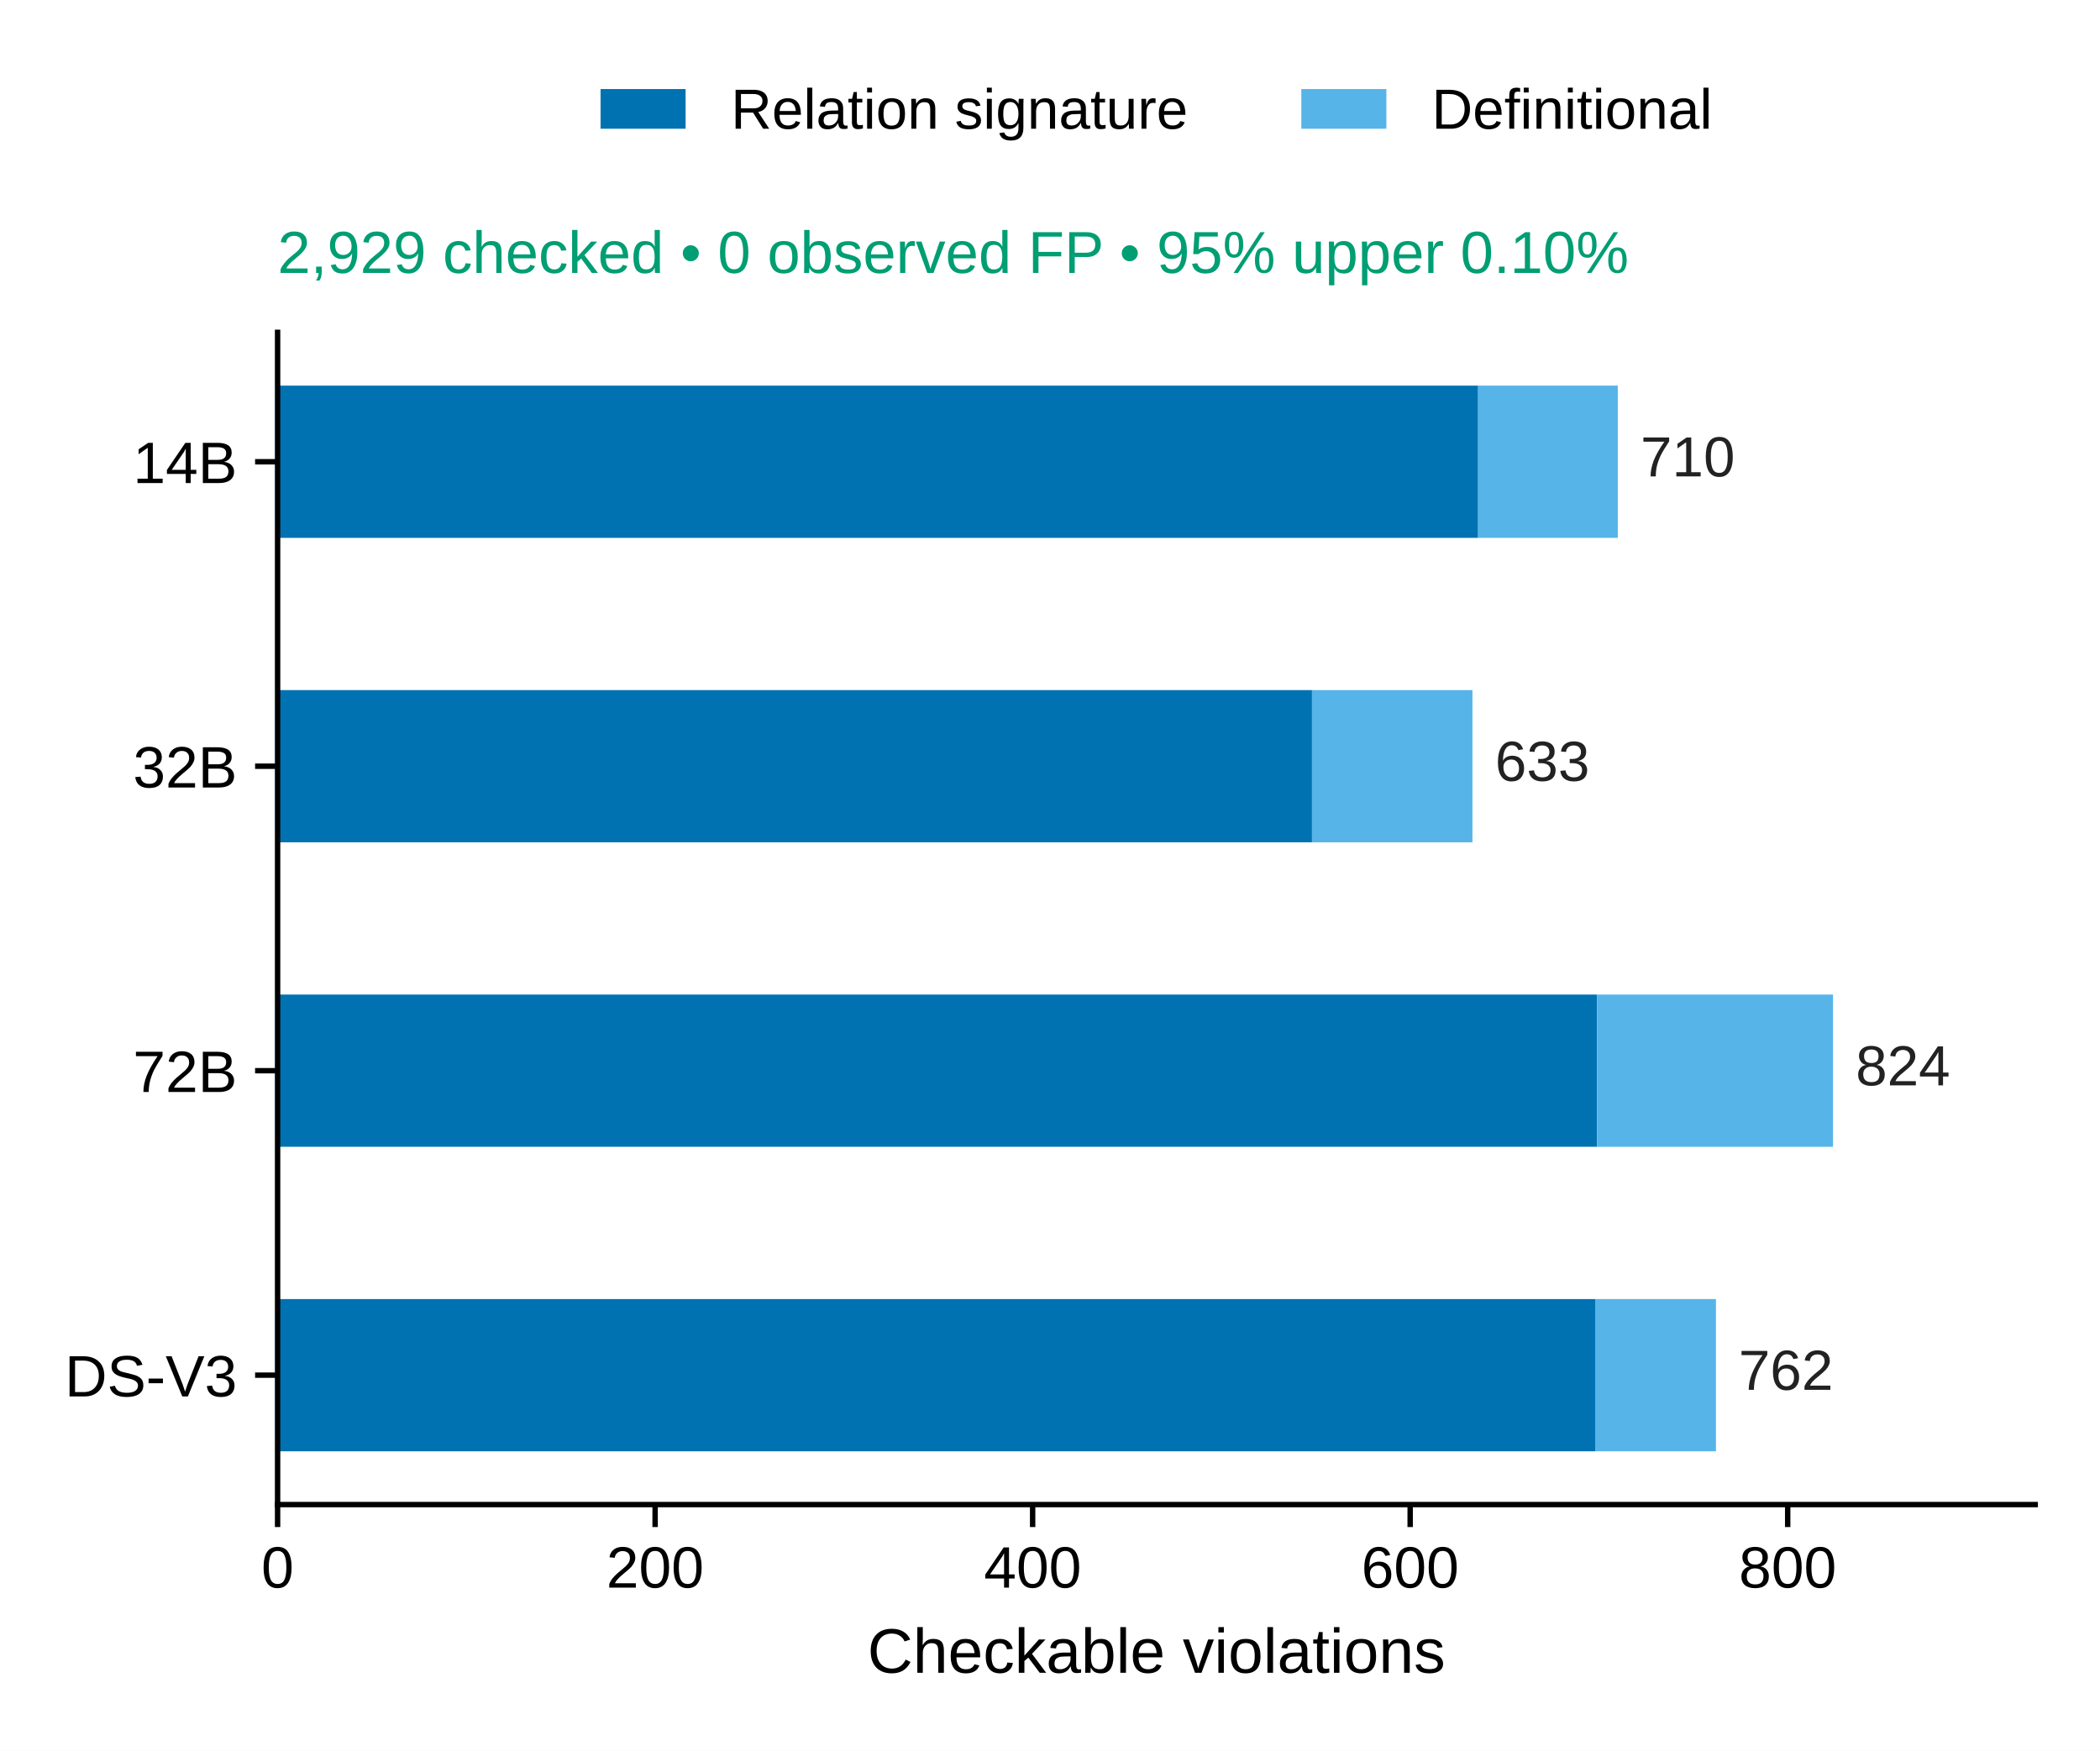
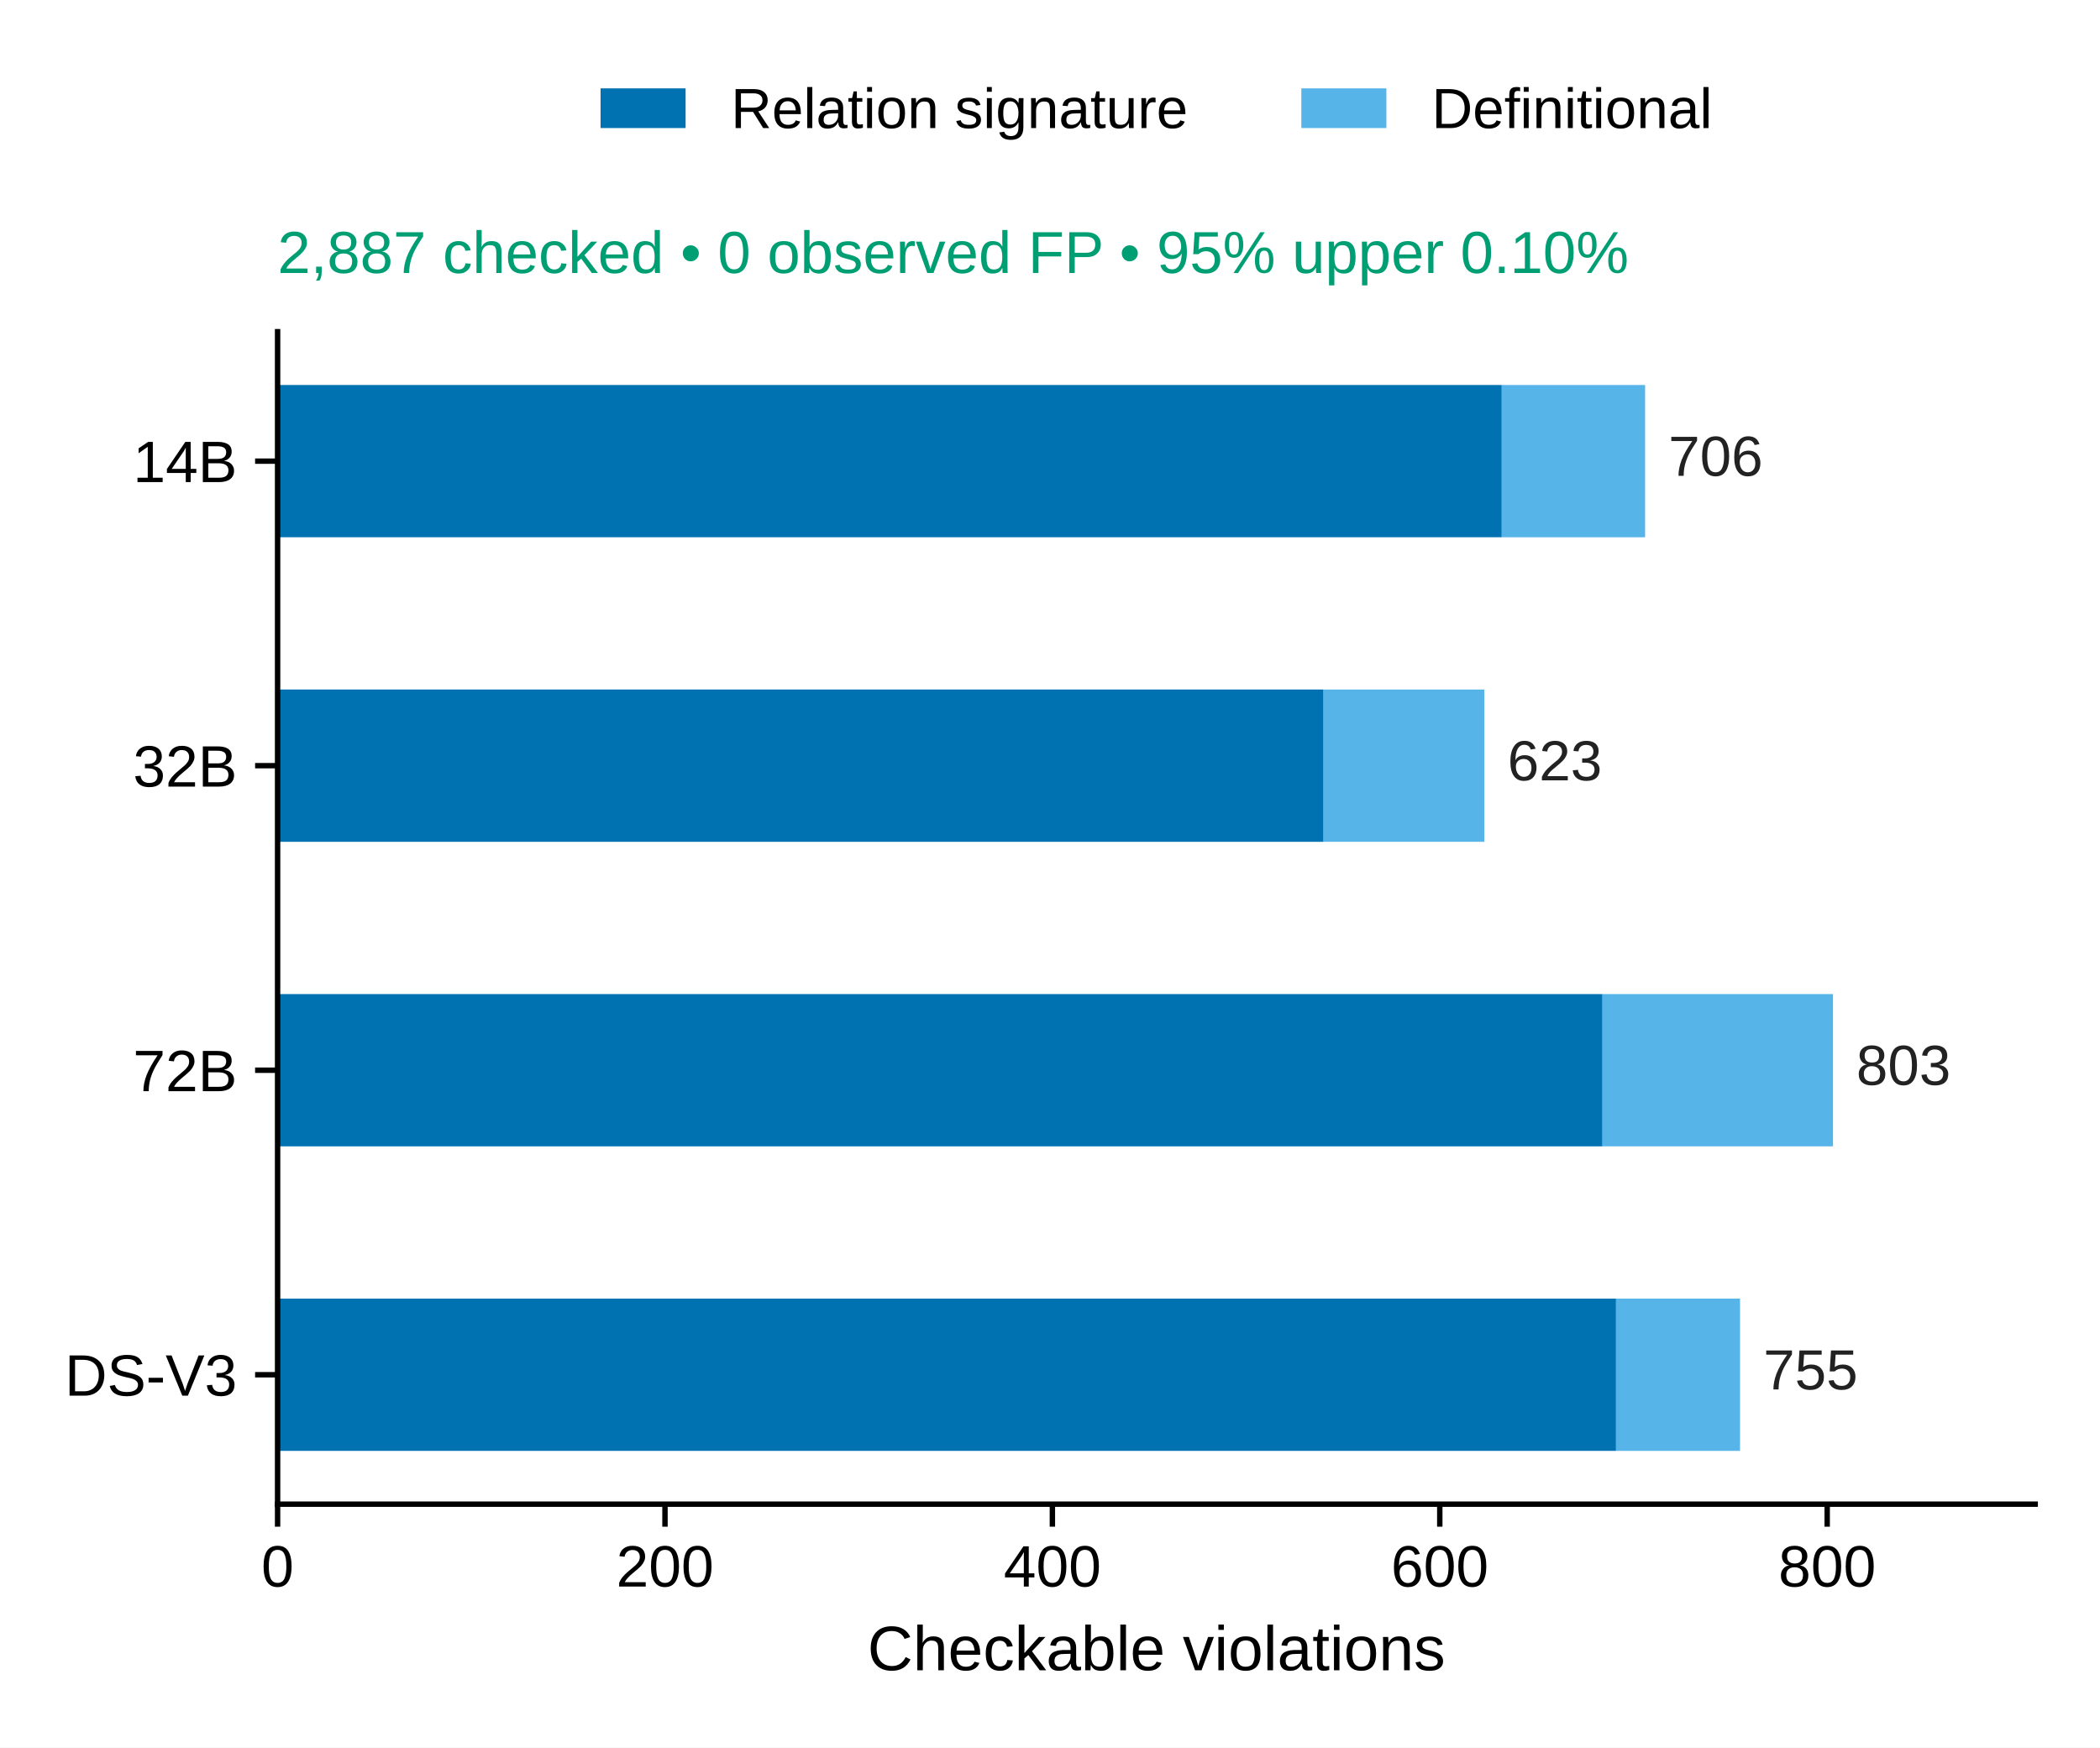
- <svg xmlns="http://www.w3.org/2000/svg" xmlns:xlink="http://www.w3.org/1999/xlink" width="233.345pt" height="194.59pt" viewBox="0 0 233.345 194.59" version="1.1">
+ <svg xmlns="http://www.w3.org/2000/svg" xmlns:xlink="http://www.w3.org/1999/xlink" width="233.345pt" height="194.19pt" viewBox="0 0 233.345 194.19" version="1.1">
  <defs>
    <style type="text/css">*{stroke-linejoin: round; stroke-linecap: butt}</style>
  </defs>
  <g id="figure_1">
    <g id="patch_1">
-       <path d="M 0 194.59 L 233.345 194.59 L 233.345 0 L 0 0 z " style="fill: #ffffff" />
+       <path d="M 0 194.19  L 233.345 194.19  L 233.345 0  L 0 0  z " style="fill: #ffffff" />
    </g>
    <g id="axes_1">
      <g id="patch_2">
-         <path d="M 30.845 167.221 L 226.145 167.221 L 226.145 36.937 L 30.845 36.937 z " style="fill: #ffffff" />
+         <path d="M 30.845 167.143  L 226.145 167.143  L 226.145 36.859  L 30.845 36.859  z " style="fill: #ffffff" />
      </g>
      <g id="patch_3">
-         <path d="M 30.845 42.859 L 164.244 42.859 L 164.244 59.779 L 30.845 59.779 z " clip-path="url(#p30226f399c)" style="fill: #0072b2" />
+         <path d="M 30.845 42.781  L 166.872 42.781  L 166.872 59.701  L 30.845 59.701  z " clip-path="url(#pa115a6ddf0)" style="fill: #0072b2" />
      </g>
      <g id="patch_4">
-         <path d="M 30.845 76.699 L 145.786 76.699 L 145.786 93.619 L 30.845 93.619 z " clip-path="url(#p30226f399c)" style="fill: #0072b2" />
+         <path d="M 30.845 76.621  L 147.07 76.621  L 147.07 93.541  L 30.845 93.541  z " clip-path="url(#pa115a6ddf0)" style="fill: #0072b2" />
      </g>
      <g id="patch_5">
-         <path d="M 30.845 110.539 L 177.458 110.539 L 177.458 127.459 L 30.845 127.459 z " clip-path="url(#p30226f399c)" style="fill: #0072b2" />
+         <path d="M 30.845 110.461  L 178.064 110.461  L 178.064 127.381  L 30.845 127.381  z " clip-path="url(#pa115a6ddf0)" style="fill: #0072b2" />
      </g>
      <g id="patch_6">
-         <path d="M 30.845 144.379 L 177.248 144.379 L 177.248 161.299 L 30.845 161.299 z " clip-path="url(#p30226f399c)" style="fill: #0072b2" />
+         <path d="M 30.845 144.301  L 179.57 144.301  L 179.57 161.221  L 30.845 161.221  z " clip-path="url(#pa115a6ddf0)" style="fill: #0072b2" />
      </g>
      <g id="patch_7">
-         <path d="M 164.244 42.859 L 179.765 42.859 L 179.765 59.779 L 164.244 59.779 z " clip-path="url(#p30226f399c)" style="fill: #56b4e9" />
+         <path d="M 166.872 42.781  L 182.799 42.781  L 182.799 59.701  L 166.872 59.701  z " clip-path="url(#pa115a6ddf0)" style="fill: #56b4e9" />
      </g>
      <g id="patch_8">
-         <path d="M 145.786 76.699 L 163.615 76.699 L 163.615 93.619 L 145.786 93.619 z " clip-path="url(#p30226f399c)" style="fill: #56b4e9" />
+         <path d="M 147.07 76.621  L 164.935 76.621  L 164.935 93.541  L 147.07 93.541  z " clip-path="url(#pa115a6ddf0)" style="fill: #56b4e9" />
      </g>
      <g id="patch_9">
-         <path d="M 177.458 110.539 L 203.676 110.539 L 203.676 127.459 L 177.458 127.459 z " clip-path="url(#p30226f399c)" style="fill: #56b4e9" />
+         <path d="M 178.064 110.461  L 203.676 110.461  L 203.676 127.381  L 178.064 127.381  z " clip-path="url(#pa115a6ddf0)" style="fill: #56b4e9" />
      </g>
      <g id="patch_10">
-         <path d="M 177.248 144.379 L 190.672 144.379 L 190.672 161.299 L 177.248 161.299 z " clip-path="url(#p30226f399c)" style="fill: #56b4e9" />
+         <path d="M 179.57 144.301  L 193.345 144.301  L 193.345 161.221  L 179.57 161.221  z " clip-path="url(#pa115a6ddf0)" style="fill: #56b4e9" />
      </g>
      <g id="matplotlib.axis_1">
        <g id="xtick_1">
          <g id="line2d_1">
            <defs>
-               <path id="m8cbbaa7341" d="M 0 0 L 0 2.5 " style="stroke: #000000; stroke-width: 0.6" />
+               <path id="mca5a9879fd" d="M 0 0  L 0 2.5  " style="stroke: #000000; stroke-width: 0.6" />
            </defs>
            <g>
-               <use xlink:href="#m8cbbaa7341" x="30.845" y="167.221" style="stroke: #000000; stroke-width: 0.6" />
+               <use xlink:href="#mca5a9879fd" x="30.845" y="167.143" style="stroke: #000000; stroke-width: 0.6" />
            </g>
          </g>
          <g id="text_1">
-             <text style="font-size: 6.5px; font-family: 'Arial', 'DejaVu Sans', 'Liberation Sans', sans-serif; text-anchor: middle" x="30.845" y="176.453" transform="rotate(-0 30.84453 176.4528)">0</text>
+             <text style="font-size: 6.5px; font-family: 'Arial', 'DejaVu Sans', 'Liberation Sans', sans-serif; text-anchor: middle" x="30.845" y="176.296" transform="rotate(-0 30.84453 176.296)">0</text>
          </g>
        </g>
        <g id="xtick_2">
          <g id="line2d_2">
            <g>
-               <use xlink:href="#m8cbbaa7341" x="72.794" y="167.221" style="stroke: #000000; stroke-width: 0.6" />
+               <use xlink:href="#mca5a9879fd" x="73.891" y="167.143" style="stroke: #000000; stroke-width: 0.6" />
            </g>
          </g>
          <g id="text_2">
-             <text style="font-size: 6.5px; font-family: 'Arial', 'DejaVu Sans', 'Liberation Sans', sans-serif; text-anchor: middle" x="72.794" y="176.453" transform="rotate(-0 72.79401 176.4528)">200</text>
+             <text style="font-size: 6.5px; font-family: 'Arial', 'DejaVu Sans', 'Liberation Sans', sans-serif; text-anchor: middle" x="73.891" y="176.296" transform="rotate(-0 73.89107 176.296)">200</text>
          </g>
        </g>
        <g id="xtick_3">
          <g id="line2d_3">
            <g>
-               <use xlink:href="#m8cbbaa7341" x="114.743" y="167.221" style="stroke: #000000; stroke-width: 0.6" />
+               <use xlink:href="#mca5a9879fd" x="116.938" y="167.143" style="stroke: #000000; stroke-width: 0.6" />
            </g>
          </g>
          <g id="text_3">
-             <text style="font-size: 6.5px; font-family: 'Arial', 'DejaVu Sans', 'Liberation Sans', sans-serif; text-anchor: middle" x="114.743" y="176.453" transform="rotate(-0 114.7435 176.4528)">400</text>
+             <text style="font-size: 6.5px; font-family: 'Arial', 'DejaVu Sans', 'Liberation Sans', sans-serif; text-anchor: middle" x="116.938" y="176.296" transform="rotate(-0 116.9376 176.296)">400</text>
          </g>
        </g>
        <g id="xtick_4">
          <g id="line2d_4">
            <g>
-               <use xlink:href="#m8cbbaa7341" x="156.693" y="167.221" style="stroke: #000000; stroke-width: 0.6" />
+               <use xlink:href="#mca5a9879fd" x="159.984" y="167.143" style="stroke: #000000; stroke-width: 0.6" />
            </g>
          </g>
          <g id="text_4">
-             <text style="font-size: 6.5px; font-family: 'Arial', 'DejaVu Sans', 'Liberation Sans', sans-serif; text-anchor: middle" x="156.693" y="176.453" transform="rotate(-0 156.693 176.4528)">600</text>
+             <text style="font-size: 6.5px; font-family: 'Arial', 'DejaVu Sans', 'Liberation Sans', sans-serif; text-anchor: middle" x="159.984" y="176.296" transform="rotate(-0 159.9842 176.296)">600</text>
          </g>
        </g>
        <g id="xtick_5">
          <g id="line2d_5">
            <g>
-               <use xlink:href="#m8cbbaa7341" x="198.642" y="167.221" style="stroke: #000000; stroke-width: 0.6" />
+               <use xlink:href="#mca5a9879fd" x="203.031" y="167.143" style="stroke: #000000; stroke-width: 0.6" />
            </g>
          </g>
          <g id="text_5">
-             <text style="font-size: 6.5px; font-family: 'Arial', 'DejaVu Sans', 'Liberation Sans', sans-serif; text-anchor: middle" x="198.642" y="176.453" transform="rotate(-0 198.6425 176.4528)">800</text>
+             <text style="font-size: 6.5px; font-family: 'Arial', 'DejaVu Sans', 'Liberation Sans', sans-serif; text-anchor: middle" x="203.031" y="176.296" transform="rotate(-0 203.0307 176.296)">800</text>
          </g>
        </g>
        <g id="text_6">
-           <text style="font-size: 7px; font-family: 'Arial', 'DejaVu Sans', 'Liberation Sans', sans-serif; text-anchor: middle" x="128.495" y="185.917" transform="rotate(-0 128.4945 185.9169)">Checkable violations</text>
+           <text style="font-size: 7px; font-family: 'Arial', 'DejaVu Sans', 'Liberation Sans', sans-serif; text-anchor: middle" x="128.495" y="185.598" transform="rotate(-0 128.4945 185.5984)">Checkable violations</text>
        </g>
      </g>
      <g id="matplotlib.axis_2">
        <g id="ytick_1">
          <g id="line2d_6">
            <defs>
-               <path id="m3a15eb8f08" d="M 0 0 L -2.5 0 " style="stroke: #000000; stroke-width: 0.6" />
+               <path id="m808e64709a" d="M 0 0  L -2.5 0  " style="stroke: #000000; stroke-width: 0.6" />
            </defs>
            <g>
-               <use xlink:href="#m3a15eb8f08" x="30.845" y="51.319" style="stroke: #000000; stroke-width: 0.6" />
+               <use xlink:href="#m808e64709a" x="30.845" y="51.241" style="stroke: #000000; stroke-width: 0.6" />
            </g>
          </g>
          <g id="text_7">
-             <text style="font-size: 6.5px; font-family: 'Arial', 'DejaVu Sans', 'Liberation Sans', sans-serif; text-anchor: end" x="26.345" y="53.685" transform="rotate(-0 26.34453 53.68469)">14B</text>
+             <text style="font-size: 6.5px; font-family: 'Arial', 'DejaVu Sans', 'Liberation Sans', sans-serif; text-anchor: end" x="26.345" y="53.568" transform="rotate(-0 26.34453 53.56774)">14B</text>
          </g>
        </g>
        <g id="ytick_2">
          <g id="line2d_7">
            <g>
-               <use xlink:href="#m3a15eb8f08" x="30.845" y="85.159" style="stroke: #000000; stroke-width: 0.6" />
+               <use xlink:href="#m808e64709a" x="30.845" y="85.081" style="stroke: #000000; stroke-width: 0.6" />
            </g>
          </g>
          <g id="text_8">
-             <text style="font-size: 6.5px; font-family: 'Arial', 'DejaVu Sans', 'Liberation Sans', sans-serif; text-anchor: end" x="26.345" y="87.525" transform="rotate(-0 26.34453 87.52469)">32B</text>
+             <text style="font-size: 6.5px; font-family: 'Arial', 'DejaVu Sans', 'Liberation Sans', sans-serif; text-anchor: end" x="26.345" y="87.408" transform="rotate(-0 26.34453 87.40774)">32B</text>
          </g>
        </g>
        <g id="ytick_3">
          <g id="line2d_8">
            <g>
-               <use xlink:href="#m3a15eb8f08" x="30.845" y="118.999" style="stroke: #000000; stroke-width: 0.6" />
+               <use xlink:href="#m808e64709a" x="30.845" y="118.921" style="stroke: #000000; stroke-width: 0.6" />
            </g>
          </g>
          <g id="text_9">
-             <text style="font-size: 6.5px; font-family: 'Arial', 'DejaVu Sans', 'Liberation Sans', sans-serif; text-anchor: end" x="26.345" y="121.365" transform="rotate(-0 26.34453 121.3647)">72B</text>
+             <text style="font-size: 6.5px; font-family: 'Arial', 'DejaVu Sans', 'Liberation Sans', sans-serif; text-anchor: end" x="26.345" y="121.248" transform="rotate(-0 26.34453 121.2477)">72B</text>
          </g>
        </g>
        <g id="ytick_4">
          <g id="line2d_9">
            <g>
-               <use xlink:href="#m3a15eb8f08" x="30.845" y="152.839" style="stroke: #000000; stroke-width: 0.6" />
+               <use xlink:href="#m808e64709a" x="30.845" y="152.761" style="stroke: #000000; stroke-width: 0.6" />
            </g>
          </g>
          <g id="text_10">
-             <text style="font-size: 6.5px; font-family: 'Arial', 'DejaVu Sans', 'Liberation Sans', sans-serif; text-anchor: end" x="26.345" y="155.205" transform="rotate(-0 26.34453 155.2047)">DS-V3</text>
+             <text style="font-size: 6.5px; font-family: 'Arial', 'DejaVu Sans', 'Liberation Sans', sans-serif; text-anchor: end" x="26.345" y="155.088" transform="rotate(-0 26.34453 155.0877)">DS-V3</text>
          </g>
        </g>
      </g>
      <g id="patch_11">
-         <path d="M 30.845 167.221 L 30.845 36.937 " style="fill: none; stroke: #000000; stroke-width: 0.6; stroke-linejoin: miter; stroke-linecap: square" />
+         <path d="M 30.845 167.143  L 30.845 36.859  " style="fill: none; stroke: #000000; stroke-width: 0.6; stroke-linejoin: miter; stroke-linecap: square" />
      </g>
      <g id="patch_12">
-         <path d="M 30.845 167.221 L 226.145 167.221 " style="fill: none; stroke: #000000; stroke-width: 0.6; stroke-linejoin: miter; stroke-linecap: square" />
+         <path d="M 30.845 167.143  L 226.145 167.143  " style="fill: none; stroke: #000000; stroke-width: 0.6; stroke-linejoin: miter; stroke-linecap: square" />
      </g>
      <g id="text_11">
-         <text style="font-size: 6.3px; font-family: 'Arial', 'DejaVu Sans', 'Liberation Sans', sans-serif; text-anchor: start; fill: #222222" x="182.282" y="52.949" transform="rotate(-0 182.2822 52.94898)">710</text>
+         <text style="font-size: 6.3px; font-family: 'Arial', 'DejaVu Sans', 'Liberation Sans', sans-serif; text-anchor: start; fill: #222222" x="185.382" y="52.87" transform="rotate(-0 185.3816 52.8701)">706</text>
      </g>
      <g id="text_12">
-         <text style="font-size: 6.3px; font-family: 'Arial', 'DejaVu Sans', 'Liberation Sans', sans-serif; text-anchor: start; fill: #222222" x="166.132" y="86.789" transform="rotate(-0 166.1316 86.78898)">633</text>
+         <text style="font-size: 6.3px; font-family: 'Arial', 'DejaVu Sans', 'Liberation Sans', sans-serif; text-anchor: start; fill: #222222" x="167.517" y="86.71" transform="rotate(-0 167.5173 86.7101)">623</text>
      </g>
      <g id="text_13">
-         <text style="font-size: 6.3px; font-family: 'Arial', 'DejaVu Sans', 'Liberation Sans', sans-serif; text-anchor: start; fill: #222222" x="206.193" y="120.629" transform="rotate(-0 206.1934 120.629)">824</text>
+         <text style="font-size: 6.3px; font-family: 'Arial', 'DejaVu Sans', 'Liberation Sans', sans-serif; text-anchor: start; fill: #222222" x="206.259" y="120.55" transform="rotate(-0 206.2592 120.5501)">803</text>
      </g>
      <g id="text_14">
-         <text style="font-size: 6.3px; font-family: 'Arial', 'DejaVu Sans', 'Liberation Sans', sans-serif; text-anchor: start; fill: #222222" x="193.189" y="154.469" transform="rotate(-0 193.189 154.469)">762</text>
+         <text style="font-size: 6.3px; font-family: 'Arial', 'DejaVu Sans', 'Liberation Sans', sans-serif; text-anchor: start; fill: #222222" x="195.928" y="154.39" transform="rotate(-0 195.928 154.3901)">755</text>
      </g>
      <g id="text_15">
-         <text style="font-size: 6.6px; font-family: 'Arial', 'DejaVu Sans', 'Liberation Sans', sans-serif; text-anchor: start; fill: #009e73" x="30.845" y="30.336" transform="rotate(-0 30.84453 30.33628)">2,929 checked  •  0 observed FP  •  95% upper 0.10%</text>
+         <text style="font-size: 6.6px; font-family: 'Arial', 'DejaVu Sans', 'Liberation Sans', sans-serif; text-anchor: start; fill: #009e73" x="30.845" y="30.336" transform="rotate(-0 30.84453 30.33635)">2,887 checked  •  0 observed FP  •  95% upper 0.10%</text>
      </g>
      <g id="legend_1">
        <g id="patch_13">
-           <path d="M 66.732 14.307 L 76.182 14.307 L 76.182 9.897 L 66.732 9.897 z " style="fill: #0072b2" />
+           <path d="M 66.732 14.229  L 76.182 14.229  L 76.182 9.819  L 66.732 9.819  z " style="fill: #0072b2" />
        </g>
        <g id="text_16">
-           <text style="font-size: 6.3px; font-family: 'Arial', 'DejaVu Sans', 'Liberation Sans', sans-serif; text-anchor: start" x="81.222" y="14.307" transform="rotate(-0 81.22238 14.30657)">Relation signature</text>
+           <text style="font-size: 6.3px; font-family: 'Arial', 'DejaVu Sans', 'Liberation Sans', sans-serif; text-anchor: start" x="81.222" y="14.229" transform="rotate(-0 81.22238 14.22942)">Relation signature</text>
        </g>
        <g id="patch_14">
-           <path d="M 144.6 14.307 L 154.05 14.307 L 154.05 9.897 L 144.6 9.897 z " style="fill: #56b4e9" />
+           <path d="M 144.6 14.229  L 154.05 14.229  L 154.05 9.819  L 144.6 9.819  z " style="fill: #56b4e9" />
        </g>
        <g id="text_17">
-           <text style="font-size: 6.3px; font-family: 'Arial', 'DejaVu Sans', 'Liberation Sans', sans-serif; text-anchor: start" x="159.09" y="14.307" transform="rotate(-0 159.0904 14.30657)">Definitional</text>
+           <text style="font-size: 6.3px; font-family: 'Arial', 'DejaVu Sans', 'Liberation Sans', sans-serif; text-anchor: start" x="159.09" y="14.229" transform="rotate(-0 159.0904 14.22942)">Definitional</text>
        </g>
      </g>
    </g>
  </g>
  <defs>
-     <clipPath id="p30226f399c">
-       <rect x="30.845" y="36.937" width="195.3" height="130.284" />
+     <clipPath id="pa115a6ddf0">
+       <rect x="30.845" y="36.859" width="195.3" height="130.284" />
    </clipPath>
  </defs>
</svg>
